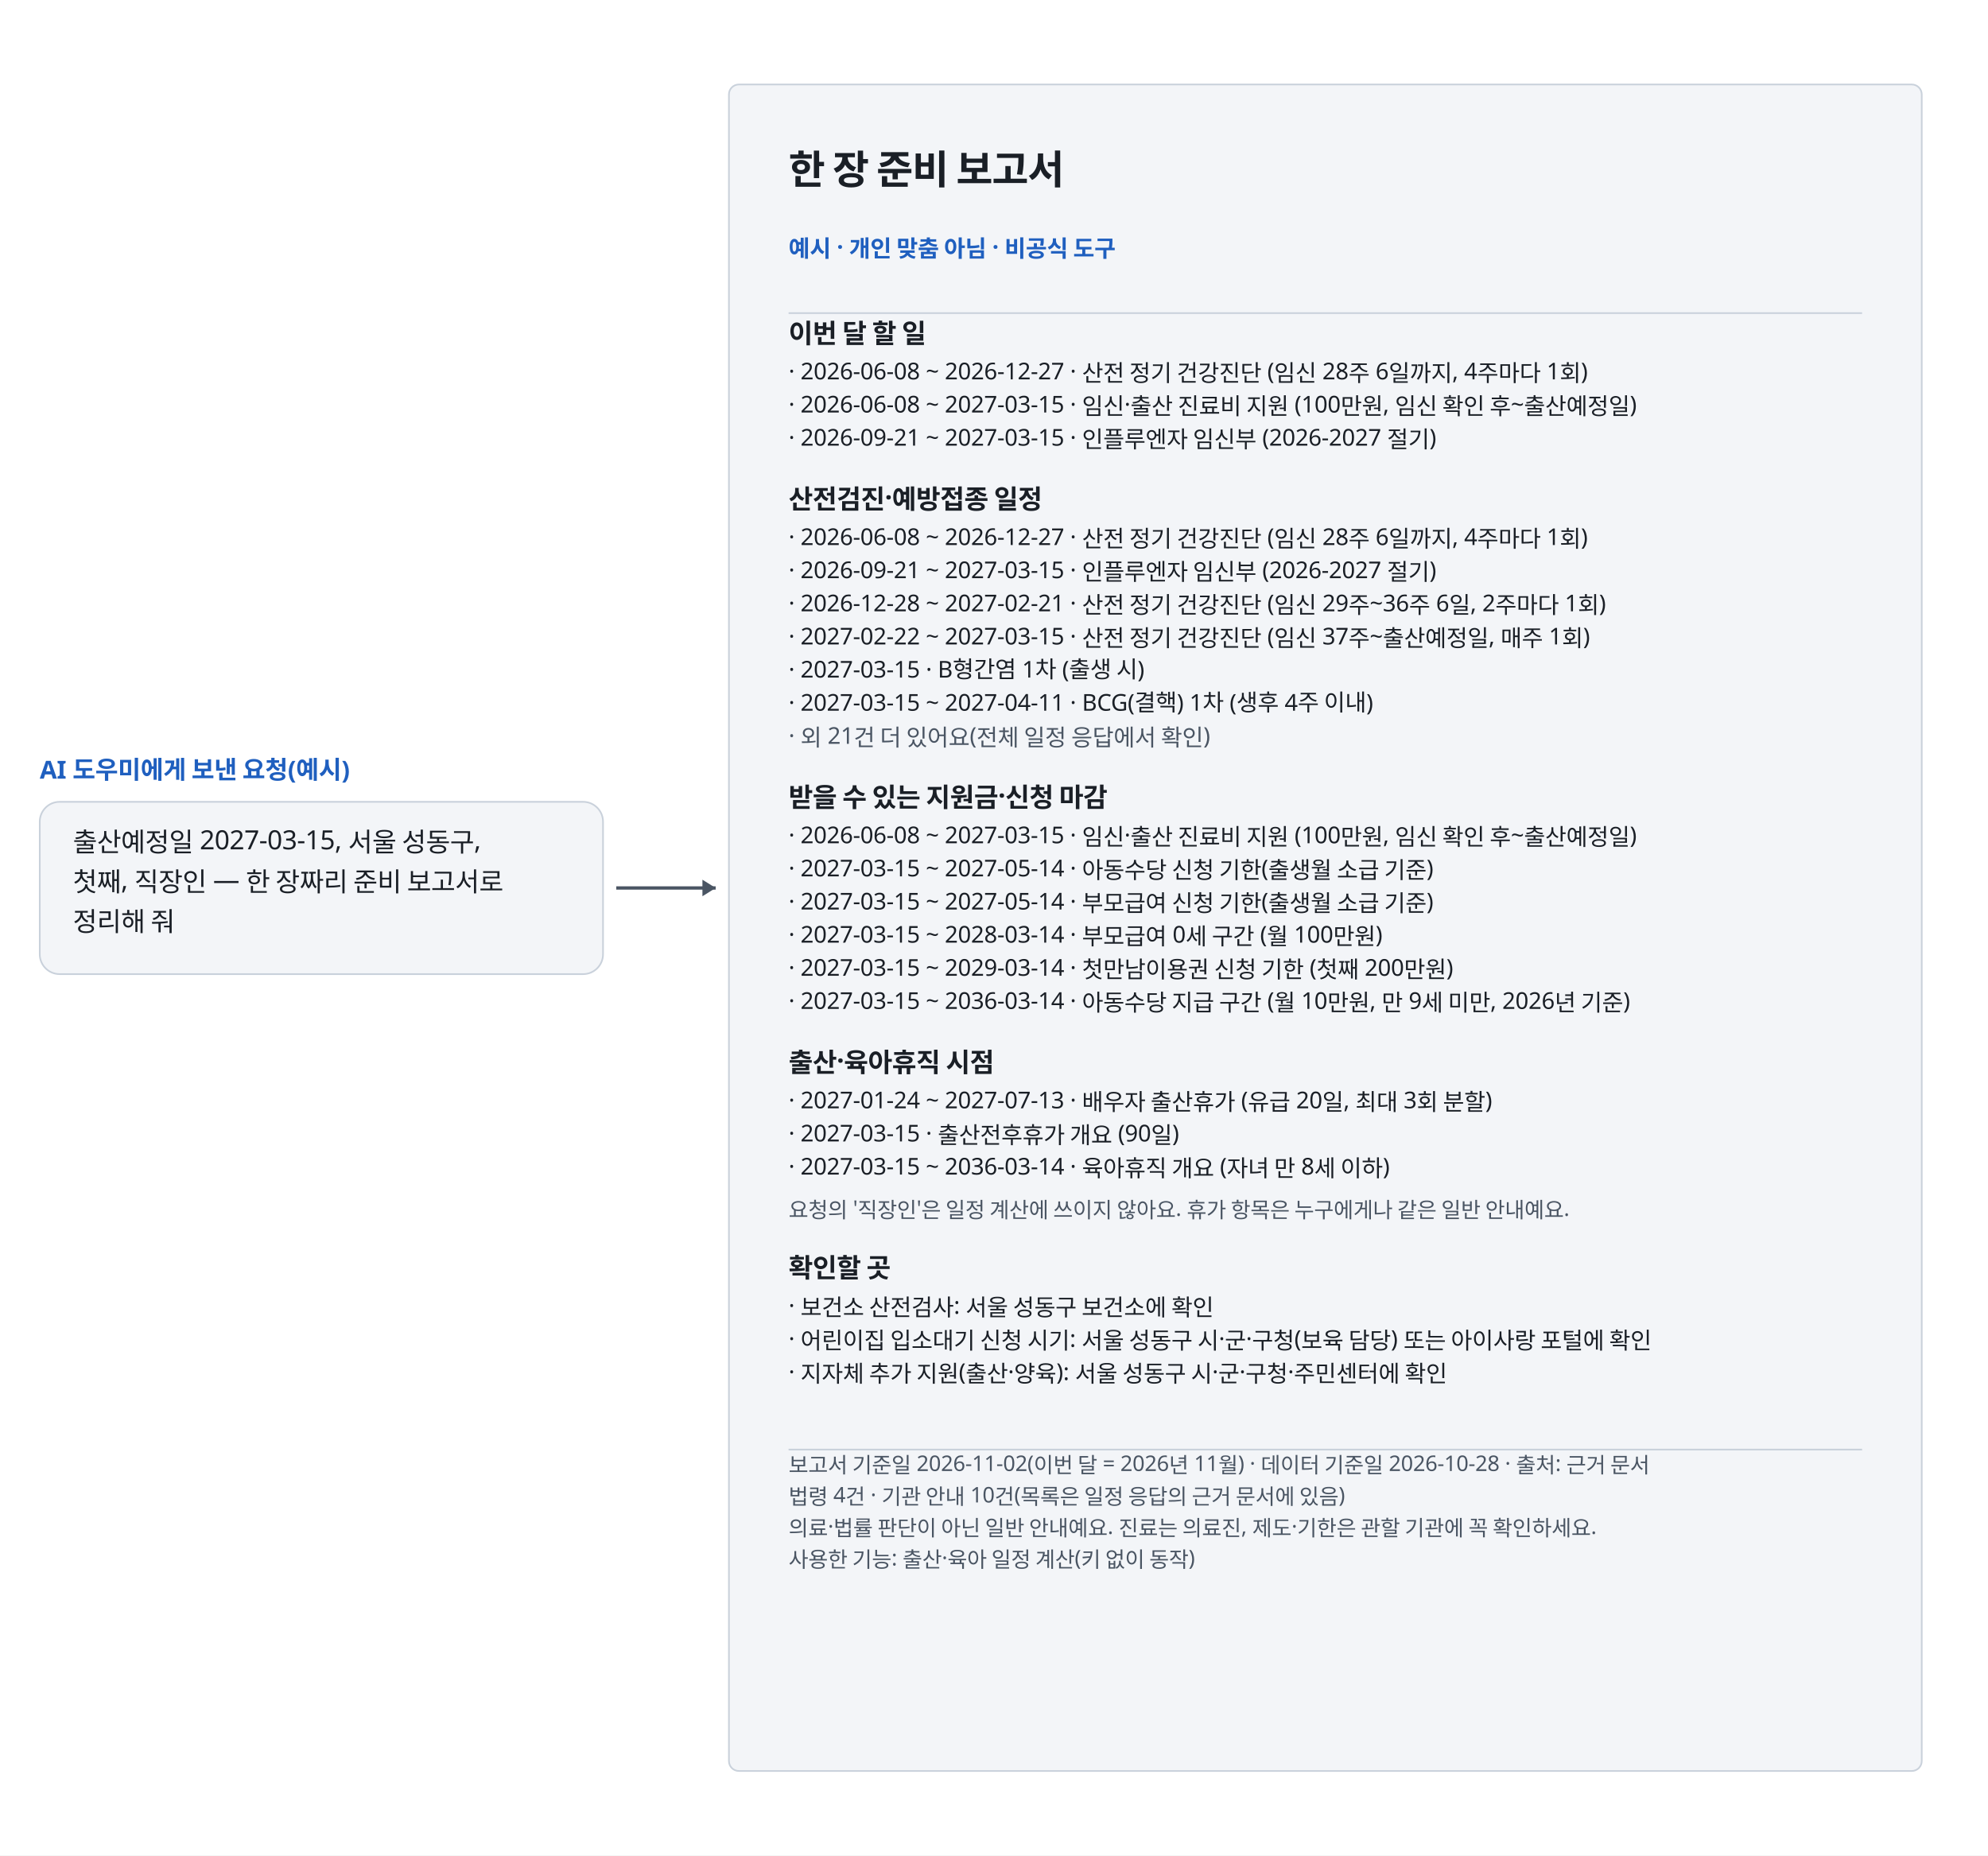
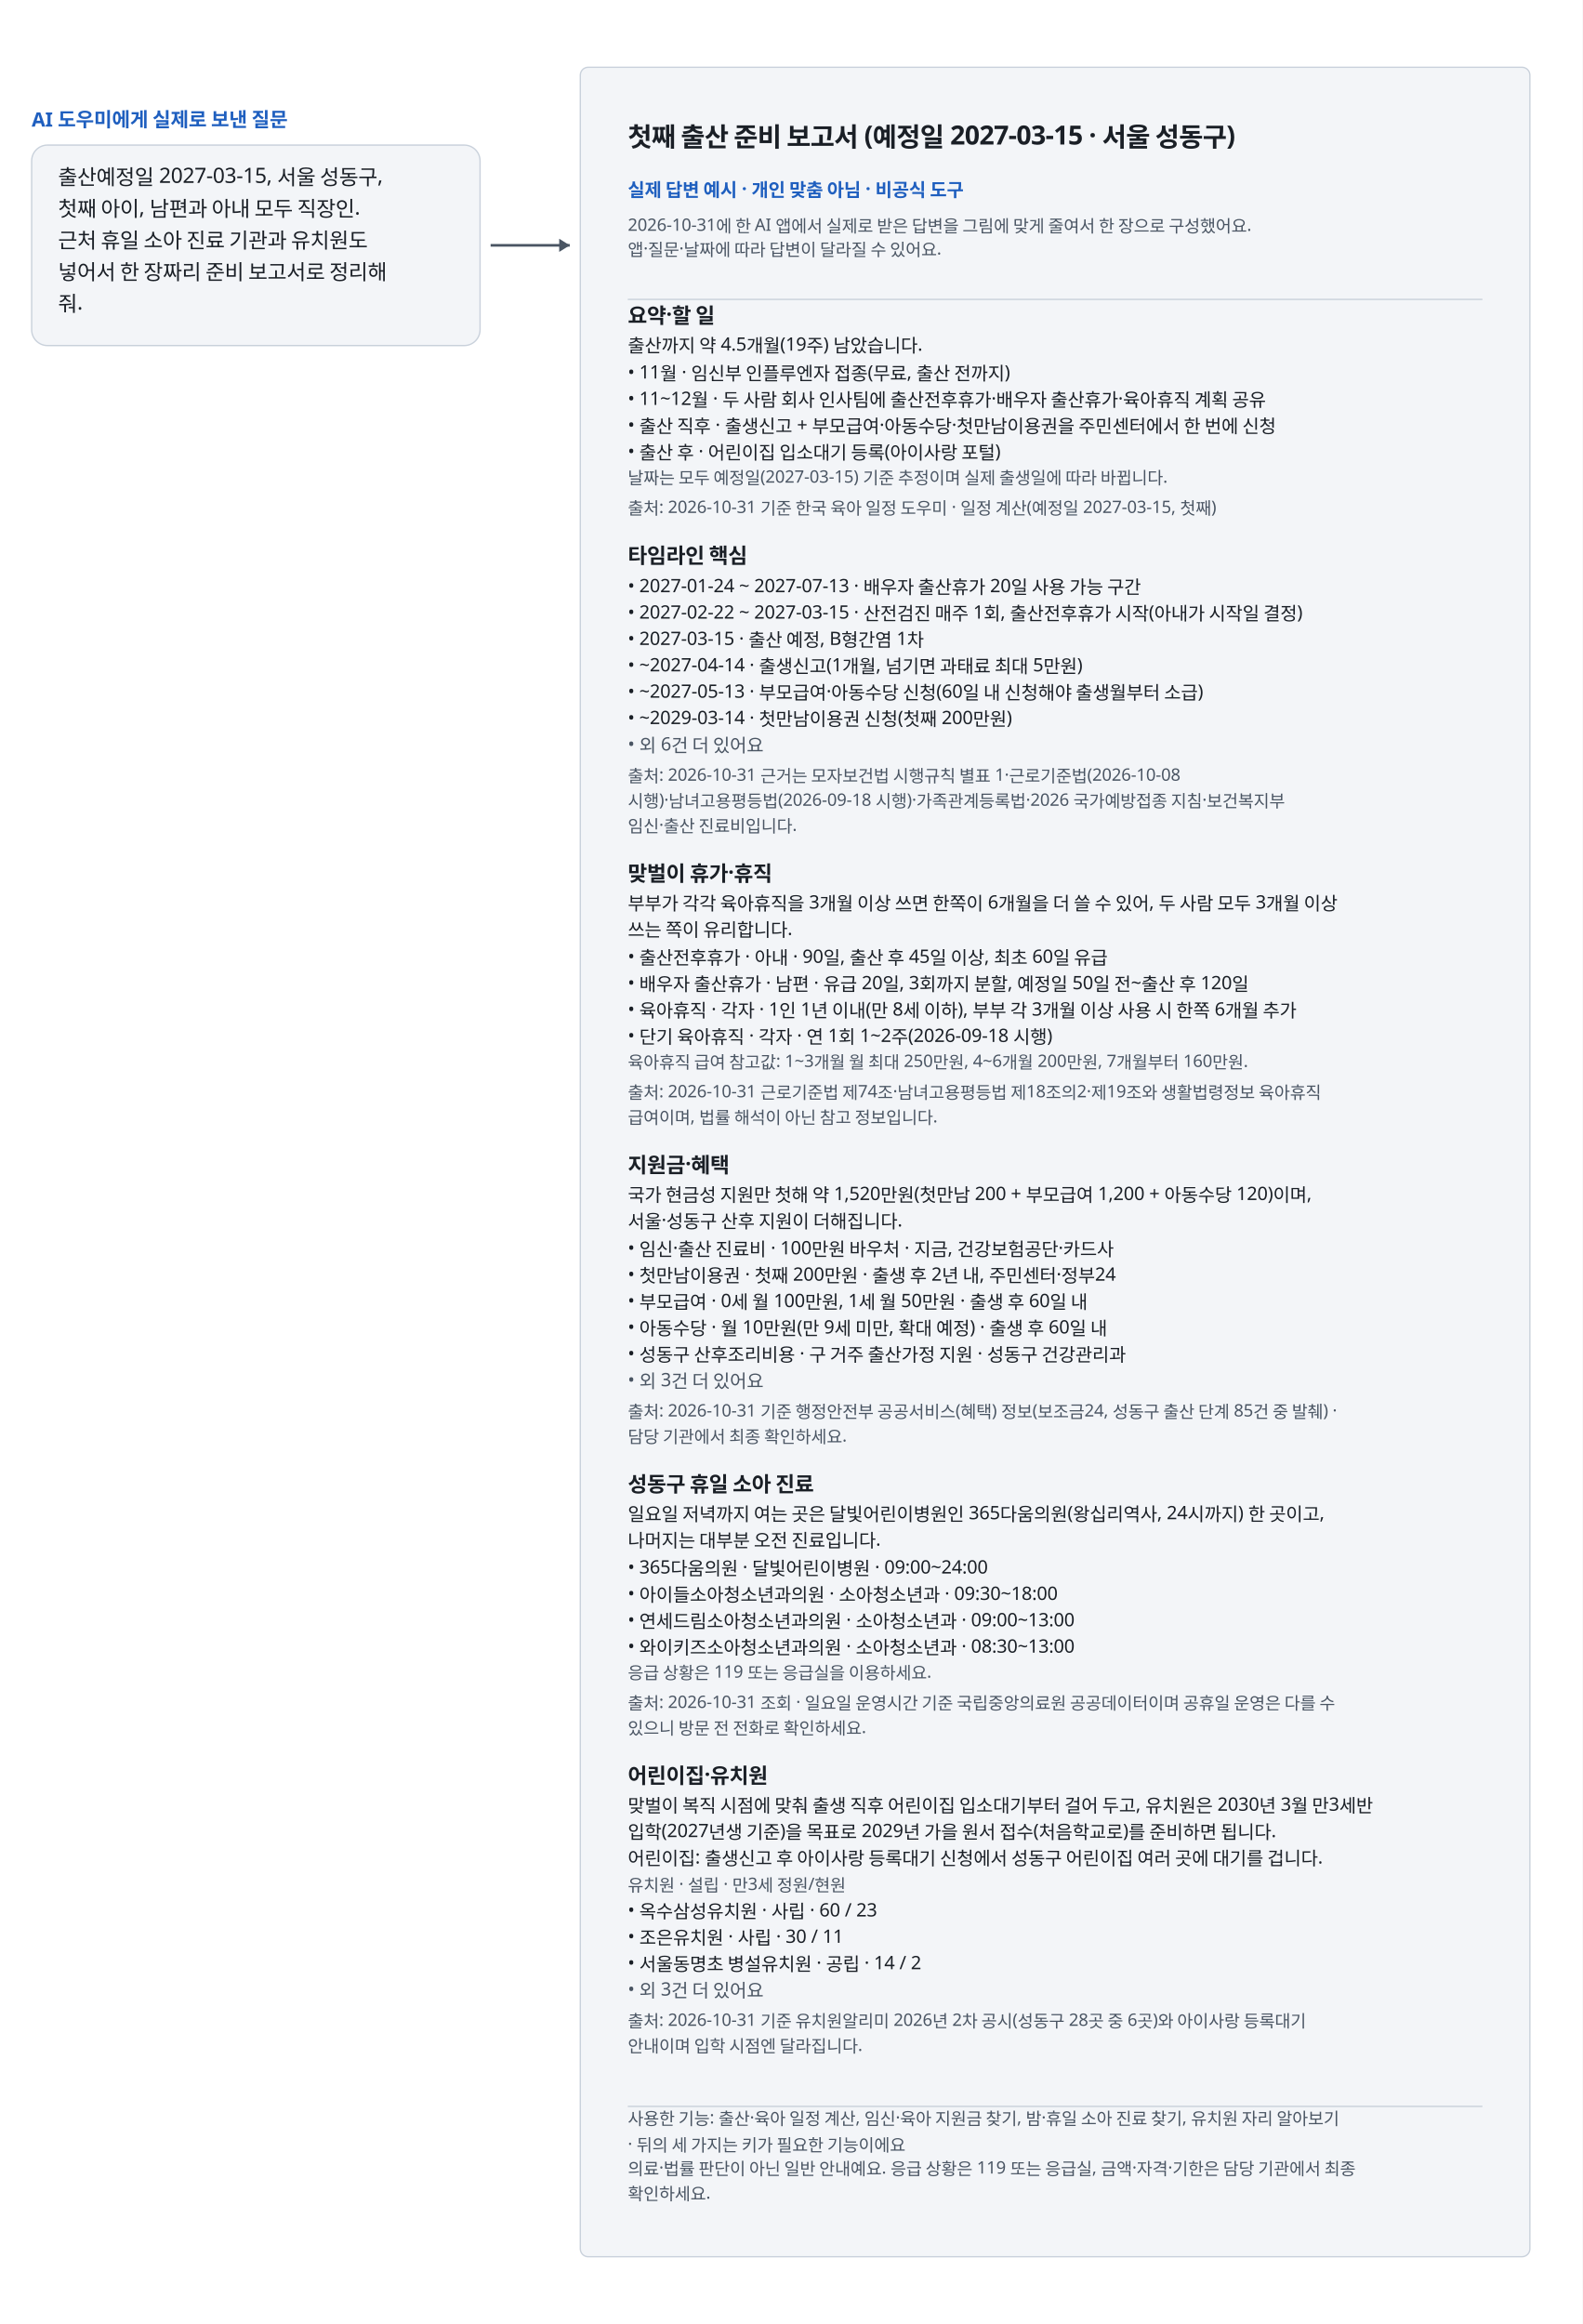
- <svg xmlns="http://www.w3.org/2000/svg" width="1200" height="1120" viewBox="0 0 1200 1120" role="img" aria-labelledby="title desc" font-family="Pretendard, 'Apple SD Gothic Neo', 'Noto Sans KR', 'Malgun Gothic', sans-serif">
-   <rect x="0" y="0" width="1200" height="1120" fill="#FFFFFF" />
-   <text x="24" y="470" font-size="15" fill="#1F5FBF" data-max-w="340" letter-spacing="-0.1" font-weight="700">
-     <tspan x="24" y="470">AI 도우미에게 보낸 요청(예시)</tspan>
+ <svg xmlns="http://www.w3.org/2000/svg" width="1200" height="1762" viewBox="0 0 1200 1762" role="img" aria-labelledby="title desc" font-family="Pretendard, 'Apple SD Gothic Neo', 'Noto Sans KR', 'Malgun Gothic', sans-serif">
+   <rect x="0" y="0" width="1200" height="1762" fill="#FFFFFF" />
+   <text x="24" y="96" font-size="15" fill="#1F5FBF" data-max-w="340" letter-spacing="-0.1" font-weight="700">
+     <tspan x="24" y="96">AI 도우미에게 실제로 보낸 질문</tspan>
  </text>
-   <rect x="24" y="484" width="340" height="104" rx="12" fill="#F3F5F8" stroke="#C9D1DB" />
-   <text x="44" y="514" font-size="16" fill="#1A1F26" data-max-w="300" letter-spacing="-0.2">
-     <tspan x="44" y="514">출산예정일 2027-03-15, 서울 성동구,</tspan>
-     <tspan x="44" y="538">첫째, 직장인 — 한 장짜리 준비 보고서로</tspan>
-     <tspan x="44" y="562">정리해 줘</tspan>
+   <rect x="24" y="110" width="340" height="152" rx="12" fill="#F3F5F8" stroke="#C9D1DB" />
+   <text x="44" y="140" font-size="16" fill="#1A1F26" data-max-w="300" letter-spacing="-0.2">
+     <tspan x="44" y="140">출산예정일 2027-03-15, 서울 성동구,</tspan>
+     <tspan x="44" y="164">첫째 아이, 남편과 아내 모두 직장인.</tspan>
+     <tspan x="44" y="188">근처 휴일 소아 진료 기관과 유치원도</tspan>
+     <tspan x="44" y="212">넣어서 한 장짜리 준비 보고서로 정리해</tspan>
+     <tspan x="44" y="236">줘.</tspan>
  </text>
-   <line x1="372" y1="536" x2="432" y2="536" stroke="#4A5563" stroke-width="2" />
-   <polygon points="432,536 424,531 424,541" fill="#4A5563" />
-   <g data-tool="get_timeline">
-     <rect x="440" y="51" width="720" height="1018" rx="6" fill="#F3F5F8" stroke="#C9D1DB" />
-     <text x="476" y="111" font-size="24" fill="#1A1F26" data-max-w="648" letter-spacing="-0.5" font-weight="700">
-       <tspan x="476" y="111">한 장 준비 보고서</tspan>
-     </text>
-     <text x="476" y="155" font-size="14" fill="#1F5FBF" data-max-w="648" letter-spacing="-0.1" font-weight="700">
-       <tspan x="476" y="155">예시 · 개인 맞춤 아님 · 비공식 도구</tspan>
-     </text>
-     <line x1="476" y1="189" x2="1124" y2="189" stroke="#C9D1DB" stroke-width="1" />
-     <text x="476" y="207" font-size="16" fill="#1A1F26" data-max-w="648" letter-spacing="-0.2" font-weight="700">
-       <tspan x="476" y="207">이번 달 할 일</tspan>
-     </text>
-     <text x="476" y="229" font-size="14" fill="#1A1F26" data-max-w="648" letter-spacing="-0.1">
-       <tspan x="476" y="229">· 2026-06-08 ~ 2026-12-27 · 산전 정기 건강진단 (임신 28주 6일까지, 4주마다 1회)</tspan>
-     </text>
-     <text x="476" y="249" font-size="14" fill="#1A1F26" data-max-w="648" letter-spacing="-0.1">
-       <tspan x="476" y="249">· 2026-06-08 ~ 2027-03-15 · 임신·출산 진료비 지원 (100만원, 임신 확인 후~출산예정일)</tspan>
-     </text>
-     <text x="476" y="269" font-size="14" fill="#1A1F26" data-max-w="648" letter-spacing="-0.1">
-       <tspan x="476" y="269">· 2026-09-21 ~ 2027-03-15 · 인플루엔자 임신부 (2026-2027 절기)</tspan>
-     </text>
-     <text x="476" y="307" font-size="16" fill="#1A1F26" data-max-w="648" letter-spacing="-0.2" font-weight="700">
-       <tspan x="476" y="307">산전검진·예방접종 일정</tspan>
-     </text>
-     <text x="476" y="329" font-size="14" fill="#1A1F26" data-max-w="648" letter-spacing="-0.1">
-       <tspan x="476" y="329">· 2026-06-08 ~ 2026-12-27 · 산전 정기 건강진단 (임신 28주 6일까지, 4주마다 1회)</tspan>
-     </text>
-     <text x="476" y="349" font-size="14" fill="#1A1F26" data-max-w="648" letter-spacing="-0.1">
-       <tspan x="476" y="349">· 2026-09-21 ~ 2027-03-15 · 인플루엔자 임신부 (2026-2027 절기)</tspan>
-     </text>
-     <text x="476" y="369" font-size="14" fill="#1A1F26" data-max-w="648" letter-spacing="-0.1">
-       <tspan x="476" y="369">· 2026-12-28 ~ 2027-02-21 · 산전 정기 건강진단 (임신 29주~36주 6일, 2주마다 1회)</tspan>
-     </text>
-     <text x="476" y="389" font-size="14" fill="#1A1F26" data-max-w="648" letter-spacing="-0.1">
-       <tspan x="476" y="389">· 2027-02-22 ~ 2027-03-15 · 산전 정기 건강진단 (임신 37주~출산예정일, 매주 1회)</tspan>
-     </text>
-     <text x="476" y="409" font-size="14" fill="#1A1F26" data-max-w="648" letter-spacing="-0.1">
-       <tspan x="476" y="409">· 2027-03-15 · B형간염 1차 (출생 시)</tspan>
-     </text>
-     <text x="476" y="429" font-size="14" fill="#1A1F26" data-max-w="648" letter-spacing="-0.1">
-       <tspan x="476" y="429">· 2027-03-15 ~ 2027-04-11 · BCG(결핵) 1차 (생후 4주 이내)</tspan>
-     </text>
-     <text x="476" y="449" font-size="14" fill="#4A5563" data-max-w="648" letter-spacing="-0.1">
-       <tspan x="476" y="449">· 외 21건 더 있어요(전체 일정 응답에서 확인)</tspan>
-     </text>
-     <text x="476" y="487" font-size="16" fill="#1A1F26" data-max-w="648" letter-spacing="-0.2" font-weight="700">
-       <tspan x="476" y="487">받을 수 있는 지원금·신청 마감</tspan>
+   <line x1="372" y1="186" x2="432" y2="186" stroke="#4A5563" stroke-width="2" />
+   <polygon points="432,186 424,181 424,191" fill="#4A5563" />
+   <g data-source="sha256-57c006f88a3a7601">
+     <rect x="440" y="51" width="720" height="1660" rx="6" fill="#F3F5F8" stroke="#C9D1DB" />
+     <text x="476" y="111" font-size="20" fill="#1A1F26" data-max-w="648" letter-spacing="-0.4" font-weight="700">
+       <tspan x="476" y="111">첫째 출산 준비 보고서 (예정일 2027-03-15 · 서울 성동구)</tspan>
+     </text>
+     <text x="476" y="149" font-size="14" fill="#1F5FBF" data-max-w="648" letter-spacing="-0.1" font-weight="700">
+       <tspan x="476" y="149">실제 답변 예시 · 개인 맞춤 아님 · 비공식 도구</tspan>
+     </text>
+     <text x="476" y="175" font-size="13" fill="#4A5563" data-max-w="648" letter-spacing="-0.1">
+       <tspan x="476" y="175">2026-10-31에 한 AI 앱에서 실제로 받은 답변을 그림에 맞게 줄여서 한 장으로 구성했어요.</tspan>
+       <tspan x="476" y="194">앱·질문·날짜에 따라 답변이 달라질 수 있어요.</tspan>
+     </text>
+     <line x1="476" y1="227" x2="1124" y2="227" stroke="#C9D1DB" stroke-width="1" />
+     <text x="476" y="245" font-size="16" fill="#1A1F26" data-max-w="648" letter-spacing="-0.2" font-weight="700">
+       <tspan x="476" y="245">요약·할 일</tspan>
+     </text>
+     <text x="476" y="267" font-size="14" fill="#1A1F26" data-max-w="648" letter-spacing="-0.1">
+       <tspan x="476" y="267">출산까지 약 4.5개월(19주) 남았습니다.</tspan>
+     </text>
+     <text x="476" y="287" font-size="14" fill="#1A1F26" data-max-w="648" letter-spacing="-0.1">
+       <tspan x="476" y="287">• 11월 · 임신부 인플루엔자 접종(무료, 출산 전까지)</tspan>
+     </text>
+     <text x="476" y="307" font-size="14" fill="#1A1F26" data-max-w="648" letter-spacing="-0.1">
+       <tspan x="476" y="307">• 11~12월 · 두 사람 회사 인사팀에 출산전후휴가·배우자 출산휴가·육아휴직 계획 공유</tspan>
+     </text>
+     <text x="476" y="327" font-size="14" fill="#1A1F26" data-max-w="648" letter-spacing="-0.1">
+       <tspan x="476" y="327">• 출산 직후 · 출생신고 + 부모급여·아동수당·첫만남이용권을 주민센터에서 한 번에 신청</tspan>
+     </text>
+     <text x="476" y="347" font-size="14" fill="#1A1F26" data-max-w="648" letter-spacing="-0.1">
+       <tspan x="476" y="347">• 출산 후 · 어린이집 입소대기 등록(아이사랑 포털)</tspan>
+     </text>
+     <text x="476" y="367" font-size="13" fill="#4A5563" data-max-w="648" letter-spacing="-0.1">
+       <tspan x="476" y="367">날짜는 모두 예정일(2027-03-15) 기준 추정이며 실제 출생일에 따라 바뀝니다.</tspan>
+     </text>
+     <text x="476" y="390" font-size="13" fill="#4A5563" data-max-w="648" letter-spacing="-0.1">
+       <tspan x="476" y="390">출처: 2026-10-31 기준 한국 육아 일정 도우미 · 일정 계산(예정일 2027-03-15, 첫째)</tspan>
+     </text>
+     <text x="476" y="427" font-size="16" fill="#1A1F26" data-max-w="648" letter-spacing="-0.2" font-weight="700">
+       <tspan x="476" y="427">타임라인 핵심</tspan>
+     </text>
+     <text x="476" y="449" font-size="14" fill="#1A1F26" data-max-w="648" letter-spacing="-0.1">
+       <tspan x="476" y="449">• 2027-01-24 ~ 2027-07-13 · 배우자 출산휴가 20일 사용 가능 구간</tspan>
+     </text>
+     <text x="476" y="469" font-size="14" fill="#1A1F26" data-max-w="648" letter-spacing="-0.1">
+       <tspan x="476" y="469">• 2027-02-22 ~ 2027-03-15 · 산전검진 매주 1회, 출산전후휴가 시작(아내가 시작일 결정)</tspan>
+     </text>
+     <text x="476" y="489" font-size="14" fill="#1A1F26" data-max-w="648" letter-spacing="-0.1">
+       <tspan x="476" y="489">• 2027-03-15 · 출산 예정, B형간염 1차</tspan>
    </text>
    <text x="476" y="509" font-size="14" fill="#1A1F26" data-max-w="648" letter-spacing="-0.1">
-       <tspan x="476" y="509">· 2026-06-08 ~ 2027-03-15 · 임신·출산 진료비 지원 (100만원, 임신 확인 후~출산예정일)</tspan>
+       <tspan x="476" y="509">• ~2027-04-14 · 출생신고(1개월, 넘기면 과태료 최대 5만원)</tspan>
    </text>
    <text x="476" y="529" font-size="14" fill="#1A1F26" data-max-w="648" letter-spacing="-0.1">
-       <tspan x="476" y="529">· 2027-03-15 ~ 2027-05-14 · 아동수당 신청 기한(출생월 소급 기준)</tspan>
+       <tspan x="476" y="529">• ~2027-05-13 · 부모급여·아동수당 신청(60일 내 신청해야 출생월부터 소급)</tspan>
    </text>
    <text x="476" y="549" font-size="14" fill="#1A1F26" data-max-w="648" letter-spacing="-0.1">
-       <tspan x="476" y="549">· 2027-03-15 ~ 2027-05-14 · 부모급여 신청 기한(출생월 소급 기준)</tspan>
-     </text>
-     <text x="476" y="569" font-size="14" fill="#1A1F26" data-max-w="648" letter-spacing="-0.1">
-       <tspan x="476" y="569">· 2027-03-15 ~ 2028-03-14 · 부모급여 0세 구간 (월 100만원)</tspan>
-     </text>
-     <text x="476" y="589" font-size="14" fill="#1A1F26" data-max-w="648" letter-spacing="-0.1">
-       <tspan x="476" y="589">· 2027-03-15 ~ 2029-03-14 · 첫만남이용권 신청 기한 (첫째 200만원)</tspan>
-     </text>
-     <text x="476" y="609" font-size="14" fill="#1A1F26" data-max-w="648" letter-spacing="-0.1">
-       <tspan x="476" y="609">· 2027-03-15 ~ 2036-03-14 · 아동수당 지급 구간 (월 10만원, 만 9세 미만, 2026년 기준)</tspan>
-     </text>
-     <text x="476" y="647" font-size="16" fill="#1A1F26" data-max-w="648" letter-spacing="-0.2" font-weight="700">
-       <tspan x="476" y="647">출산·육아휴직 시점</tspan>
-     </text>
-     <text x="476" y="669" font-size="14" fill="#1A1F26" data-max-w="648" letter-spacing="-0.1">
-       <tspan x="476" y="669">· 2027-01-24 ~ 2027-07-13 · 배우자 출산휴가 (유급 20일, 최대 3회 분할)</tspan>
-     </text>
-     <text x="476" y="689" font-size="14" fill="#1A1F26" data-max-w="648" letter-spacing="-0.1">
-       <tspan x="476" y="689">· 2027-03-15 · 출산전후휴가 개요 (90일)</tspan>
-     </text>
-     <text x="476" y="709" font-size="14" fill="#1A1F26" data-max-w="648" letter-spacing="-0.1">
-       <tspan x="476" y="709">· 2027-03-15 ~ 2036-03-14 · 육아휴직 개요 (자녀 만 8세 이하)</tspan>
-     </text>
-     <text x="476" y="735" font-size="13" fill="#4A5563" data-max-w="648" letter-spacing="-0.1">
-       <tspan x="476" y="735">요청의 '직장인'은 일정 계산에 쓰이지 않아요. 휴가 항목은 누구에게나 같은 일반 안내예요.</tspan>
-     </text>
-     <text x="476" y="771" font-size="16" fill="#1A1F26" data-max-w="648" letter-spacing="-0.2" font-weight="700">
-       <tspan x="476" y="771">확인할 곳</tspan>
-     </text>
-     <text x="476" y="793" font-size="14" fill="#1A1F26" data-max-w="648" letter-spacing="-0.1">
-       <tspan x="476" y="793">· 보건소 산전검사: 서울 성동구 보건소에 확인</tspan>
-     </text>
-     <text x="476" y="813" font-size="14" fill="#1A1F26" data-max-w="648" letter-spacing="-0.1">
-       <tspan x="476" y="813">· 어린이집 입소대기 신청 시기: 서울 성동구 시·군·구청(보육 담당) 또는 아이사랑 포털에 확인</tspan>
-     </text>
-     <text x="476" y="833" font-size="14" fill="#1A1F26" data-max-w="648" letter-spacing="-0.1">
-       <tspan x="476" y="833">· 지자체 추가 지원(출산·양육): 서울 성동구 시·군·구청·주민센터에 확인</tspan>
-     </text>
-     <line x1="476" y1="875" x2="1124" y2="875" stroke="#C9D1DB" stroke-width="1" />
-     <text x="476" y="889" font-size="13" fill="#4A5563" data-max-w="648" letter-spacing="-0.1">
-       <tspan x="476" y="889">보고서 기준일 2026-11-02(이번 달 = 2026년 11월) · 데이터 기준일 2026-10-28 · 출처: 근거 문서</tspan>
-       <tspan x="476" y="908">법령 4건 · 기관 안내 10건(목록은 일정 응답의 근거 문서에 있음)</tspan>
-     </text>
-     <text x="476" y="927" font-size="13" fill="#4A5563" data-max-w="648" letter-spacing="-0.1">
-       <tspan x="476" y="927">의료·법률 판단이 아닌 일반 안내예요. 진료는 의료진, 제도·기한은 관할 기관에 꼭 확인하세요.</tspan>
-     </text>
-     <text x="476" y="946" font-size="13" fill="#4A5563" data-max-w="648" letter-spacing="-0.1">
-       <tspan x="476" y="946">사용한 기능: 출산·육아 일정 계산(키 없이 동작)</tspan>
+       <tspan x="476" y="549">• ~2029-03-14 · 첫만남이용권 신청(첫째 200만원)</tspan>
+     </text>
+     <text x="476" y="569" font-size="14" fill="#4A5563" data-max-w="648" letter-spacing="-0.1">
+       <tspan x="476" y="569">• 외 6건 더 있어요</tspan>
+     </text>
+     <text x="476" y="593" font-size="13" fill="#4A5563" data-max-w="648" letter-spacing="-0.1">
+       <tspan x="476" y="593">출처: 2026-10-31 근거는 모자보건법 시행규칙 별표 1·근로기준법(2026-10-08</tspan>
+       <tspan x="476" y="612">시행)·남녀고용평등법(2026-09-18 시행)·가족관계등록법·2026 국가예방접종 지침·보건복지부</tspan>
+       <tspan x="476" y="631">임신·출산 진료비입니다.</tspan>
+     </text>
+     <text x="476" y="668" font-size="16" fill="#1A1F26" data-max-w="648" letter-spacing="-0.2" font-weight="700">
+       <tspan x="476" y="668">맞벌이 휴가·휴직</tspan>
+     </text>
+     <text x="476" y="690" font-size="14" fill="#1A1F26" data-max-w="648" letter-spacing="-0.1">
+       <tspan x="476" y="690">부부가 각각 육아휴직을 3개월 이상 쓰면 한쪽이 6개월을 더 쓸 수 있어, 두 사람 모두 3개월 이상</tspan>
+       <tspan x="476" y="710">쓰는 쪽이 유리합니다.</tspan>
+     </text>
+     <text x="476" y="730" font-size="14" fill="#1A1F26" data-max-w="648" letter-spacing="-0.1">
+       <tspan x="476" y="730">• 출산전후휴가 · 아내 · 90일, 출산 후 45일 이상, 최초 60일 유급</tspan>
+     </text>
+     <text x="476" y="750" font-size="14" fill="#1A1F26" data-max-w="648" letter-spacing="-0.1">
+       <tspan x="476" y="750">• 배우자 출산휴가 · 남편 · 유급 20일, 3회까지 분할, 예정일 50일 전~출산 후 120일</tspan>
+     </text>
+     <text x="476" y="770" font-size="14" fill="#1A1F26" data-max-w="648" letter-spacing="-0.1">
+       <tspan x="476" y="770">• 육아휴직 · 각자 · 1인 1년 이내(만 8세 이하), 부부 각 3개월 이상 사용 시 한쪽 6개월 추가</tspan>
+     </text>
+     <text x="476" y="790" font-size="14" fill="#1A1F26" data-max-w="648" letter-spacing="-0.1">
+       <tspan x="476" y="790">• 단기 육아휴직 · 각자 · 연 1회 1~2주(2026-09-18 시행)</tspan>
+     </text>
+     <text x="476" y="810" font-size="13" fill="#4A5563" data-max-w="648" letter-spacing="-0.1">
+       <tspan x="476" y="810">육아휴직 급여 참고값: 1~3개월 월 최대 250만원, 4~6개월 200만원, 7개월부터 160만원.</tspan>
+     </text>
+     <text x="476" y="833" font-size="13" fill="#4A5563" data-max-w="648" letter-spacing="-0.1">
+       <tspan x="476" y="833">출처: 2026-10-31 근로기준법 제74조·남녀고용평등법 제18조의2·제19조와 생활법령정보 육아휴직</tspan>
+       <tspan x="476" y="852">급여이며, 법률 해석이 아닌 참고 정보입니다.</tspan>
+     </text>
+     <text x="476" y="889" font-size="16" fill="#1A1F26" data-max-w="648" letter-spacing="-0.2" font-weight="700">
+       <tspan x="476" y="889">지원금·혜택</tspan>
+     </text>
+     <text x="476" y="911" font-size="14" fill="#1A1F26" data-max-w="648" letter-spacing="-0.1">
+       <tspan x="476" y="911">국가 현금성 지원만 첫해 약 1,520만원(첫만남 200 + 부모급여 1,200 + 아동수당 120)이며,</tspan>
+       <tspan x="476" y="931">서울·성동구 산후 지원이 더해집니다.</tspan>
+     </text>
+     <text x="476" y="951" font-size="14" fill="#1A1F26" data-max-w="648" letter-spacing="-0.1">
+       <tspan x="476" y="951">• 임신·출산 진료비 · 100만원 바우처 · 지금, 건강보험공단·카드사</tspan>
+     </text>
+     <text x="476" y="971" font-size="14" fill="#1A1F26" data-max-w="648" letter-spacing="-0.1">
+       <tspan x="476" y="971">• 첫만남이용권 · 첫째 200만원 · 출생 후 2년 내, 주민센터·정부24</tspan>
+     </text>
+     <text x="476" y="991" font-size="14" fill="#1A1F26" data-max-w="648" letter-spacing="-0.1">
+       <tspan x="476" y="991">• 부모급여 · 0세 월 100만원, 1세 월 50만원 · 출생 후 60일 내</tspan>
+     </text>
+     <text x="476" y="1011" font-size="14" fill="#1A1F26" data-max-w="648" letter-spacing="-0.1">
+       <tspan x="476" y="1011">• 아동수당 · 월 10만원(만 9세 미만, 확대 예정) · 출생 후 60일 내</tspan>
+     </text>
+     <text x="476" y="1031" font-size="14" fill="#1A1F26" data-max-w="648" letter-spacing="-0.1">
+       <tspan x="476" y="1031">• 성동구 산후조리비용 · 구 거주 출산가정 지원 · 성동구 건강관리과</tspan>
+     </text>
+     <text x="476" y="1051" font-size="14" fill="#4A5563" data-max-w="648" letter-spacing="-0.1">
+       <tspan x="476" y="1051">• 외 3건 더 있어요</tspan>
+     </text>
+     <text x="476" y="1075" font-size="13" fill="#4A5563" data-max-w="648" letter-spacing="-0.1">
+       <tspan x="476" y="1075">출처: 2026-10-31 기준 행정안전부 공공서비스(혜택) 정보(보조금24, 성동구 출산 단계 85건 중 발췌) ·</tspan>
+       <tspan x="476" y="1094">담당 기관에서 최종 확인하세요.</tspan>
+     </text>
+     <text x="476" y="1131" font-size="16" fill="#1A1F26" data-max-w="648" letter-spacing="-0.2" font-weight="700">
+       <tspan x="476" y="1131">성동구 휴일 소아 진료</tspan>
+     </text>
+     <text x="476" y="1153" font-size="14" fill="#1A1F26" data-max-w="648" letter-spacing="-0.1">
+       <tspan x="476" y="1153">일요일 저녁까지 여는 곳은 달빛어린이병원인 365다움의원(왕십리역사, 24시까지) 한 곳이고,</tspan>
+       <tspan x="476" y="1173">나머지는 대부분 오전 진료입니다.</tspan>
+     </text>
+     <text x="476" y="1193" font-size="14" fill="#1A1F26" data-max-w="648" letter-spacing="-0.1">
+       <tspan x="476" y="1193">• 365다움의원 · 달빛어린이병원 · 09:00~24:00</tspan>
+     </text>
+     <text x="476" y="1213" font-size="14" fill="#1A1F26" data-max-w="648" letter-spacing="-0.1">
+       <tspan x="476" y="1213">• 아이들소아청소년과의원 · 소아청소년과 · 09:30~18:00</tspan>
+     </text>
+     <text x="476" y="1233" font-size="14" fill="#1A1F26" data-max-w="648" letter-spacing="-0.1">
+       <tspan x="476" y="1233">• 연세드림소아청소년과의원 · 소아청소년과 · 09:00~13:00</tspan>
+     </text>
+     <text x="476" y="1253" font-size="14" fill="#1A1F26" data-max-w="648" letter-spacing="-0.1">
+       <tspan x="476" y="1253">• 와이키즈소아청소년과의원 · 소아청소년과 · 08:30~13:00</tspan>
+     </text>
+     <text x="476" y="1273" font-size="13" fill="#4A5563" data-max-w="648" letter-spacing="-0.1">
+       <tspan x="476" y="1273">응급 상황은 119 또는 응급실을 이용하세요.</tspan>
+     </text>
+     <text x="476" y="1296" font-size="13" fill="#4A5563" data-max-w="648" letter-spacing="-0.1">
+       <tspan x="476" y="1296">출처: 2026-10-31 조회 · 일요일 운영시간 기준 국립중앙의료원 공공데이터이며 공휴일 운영은 다를 수</tspan>
+       <tspan x="476" y="1315">있으니 방문 전 전화로 확인하세요.</tspan>
+     </text>
+     <text x="476" y="1352" font-size="16" fill="#1A1F26" data-max-w="648" letter-spacing="-0.2" font-weight="700">
+       <tspan x="476" y="1352">어린이집·유치원</tspan>
+     </text>
+     <text x="476" y="1374" font-size="14" fill="#1A1F26" data-max-w="648" letter-spacing="-0.1">
+       <tspan x="476" y="1374">맞벌이 복직 시점에 맞춰 출생 직후 어린이집 입소대기부터 걸어 두고, 유치원은 2030년 3월 만3세반</tspan>
+       <tspan x="476" y="1394">입학(2027년생 기준)을 목표로 2029년 가을 원서 접수(처음학교로)를 준비하면 됩니다.</tspan>
+     </text>
+     <text x="476" y="1414" font-size="14" fill="#1A1F26" data-max-w="648" letter-spacing="-0.1">
+       <tspan x="476" y="1414">어린이집: 출생신고 후 아이사랑 등록대기 신청에서 성동구 어린이집 여러 곳에 대기를 겁니다.</tspan>
+     </text>
+     <text x="476" y="1434" font-size="13" fill="#4A5563" data-max-w="648" letter-spacing="-0.1">
+       <tspan x="476" y="1434">유치원 · 설립 · 만3세 정원/현원</tspan>
+     </text>
+     <text x="476" y="1453" font-size="14" fill="#1A1F26" data-max-w="648" letter-spacing="-0.1">
+       <tspan x="476" y="1453">• 옥수삼성유치원 · 사립 · 60 / 23</tspan>
+     </text>
+     <text x="476" y="1473" font-size="14" fill="#1A1F26" data-max-w="648" letter-spacing="-0.1">
+       <tspan x="476" y="1473">• 조은유치원 · 사립 · 30 / 11</tspan>
+     </text>
+     <text x="476" y="1493" font-size="14" fill="#1A1F26" data-max-w="648" letter-spacing="-0.1">
+       <tspan x="476" y="1493">• 서울동명초 병설유치원 · 공립 · 14 / 2</tspan>
+     </text>
+     <text x="476" y="1513" font-size="14" fill="#4A5563" data-max-w="648" letter-spacing="-0.1">
+       <tspan x="476" y="1513">• 외 3건 더 있어요</tspan>
+     </text>
+     <text x="476" y="1537" font-size="13" fill="#4A5563" data-max-w="648" letter-spacing="-0.1">
+       <tspan x="476" y="1537">출처: 2026-10-31 기준 유치원알리미 2026년 2차 공시(성동구 28곳 중 6곳)와 아이사랑 등록대기</tspan>
+       <tspan x="476" y="1556">안내이며 입학 시점엔 달라집니다.</tspan>
+     </text>
+     <line x1="476" y1="1597" x2="1124" y2="1597" stroke="#C9D1DB" stroke-width="1" />
+     <text x="476" y="1611" font-size="13" fill="#4A5563" data-max-w="648" letter-spacing="-0.1">
+       <tspan x="476" y="1611">사용한 기능: 출산·육아 일정 계산, 임신·육아 지원금 찾기, 밤·휴일 소아 진료 찾기, 유치원 자리 알아보기</tspan>
+       <tspan x="476" y="1630">· 뒤의 세 가지는 키가 필요한 기능이에요</tspan>
+     </text>
+     <text x="476" y="1649" font-size="13" fill="#4A5563" data-max-w="648" letter-spacing="-0.1">
+       <tspan x="476" y="1649">의료·법률 판단이 아닌 일반 안내예요. 응급 상황은 119 또는 응급실, 금액·자격·기한은 담당 기관에서 최종</tspan>
+       <tspan x="476" y="1668">확인하세요.</tspan>
    </text>
  </g>
</svg>
